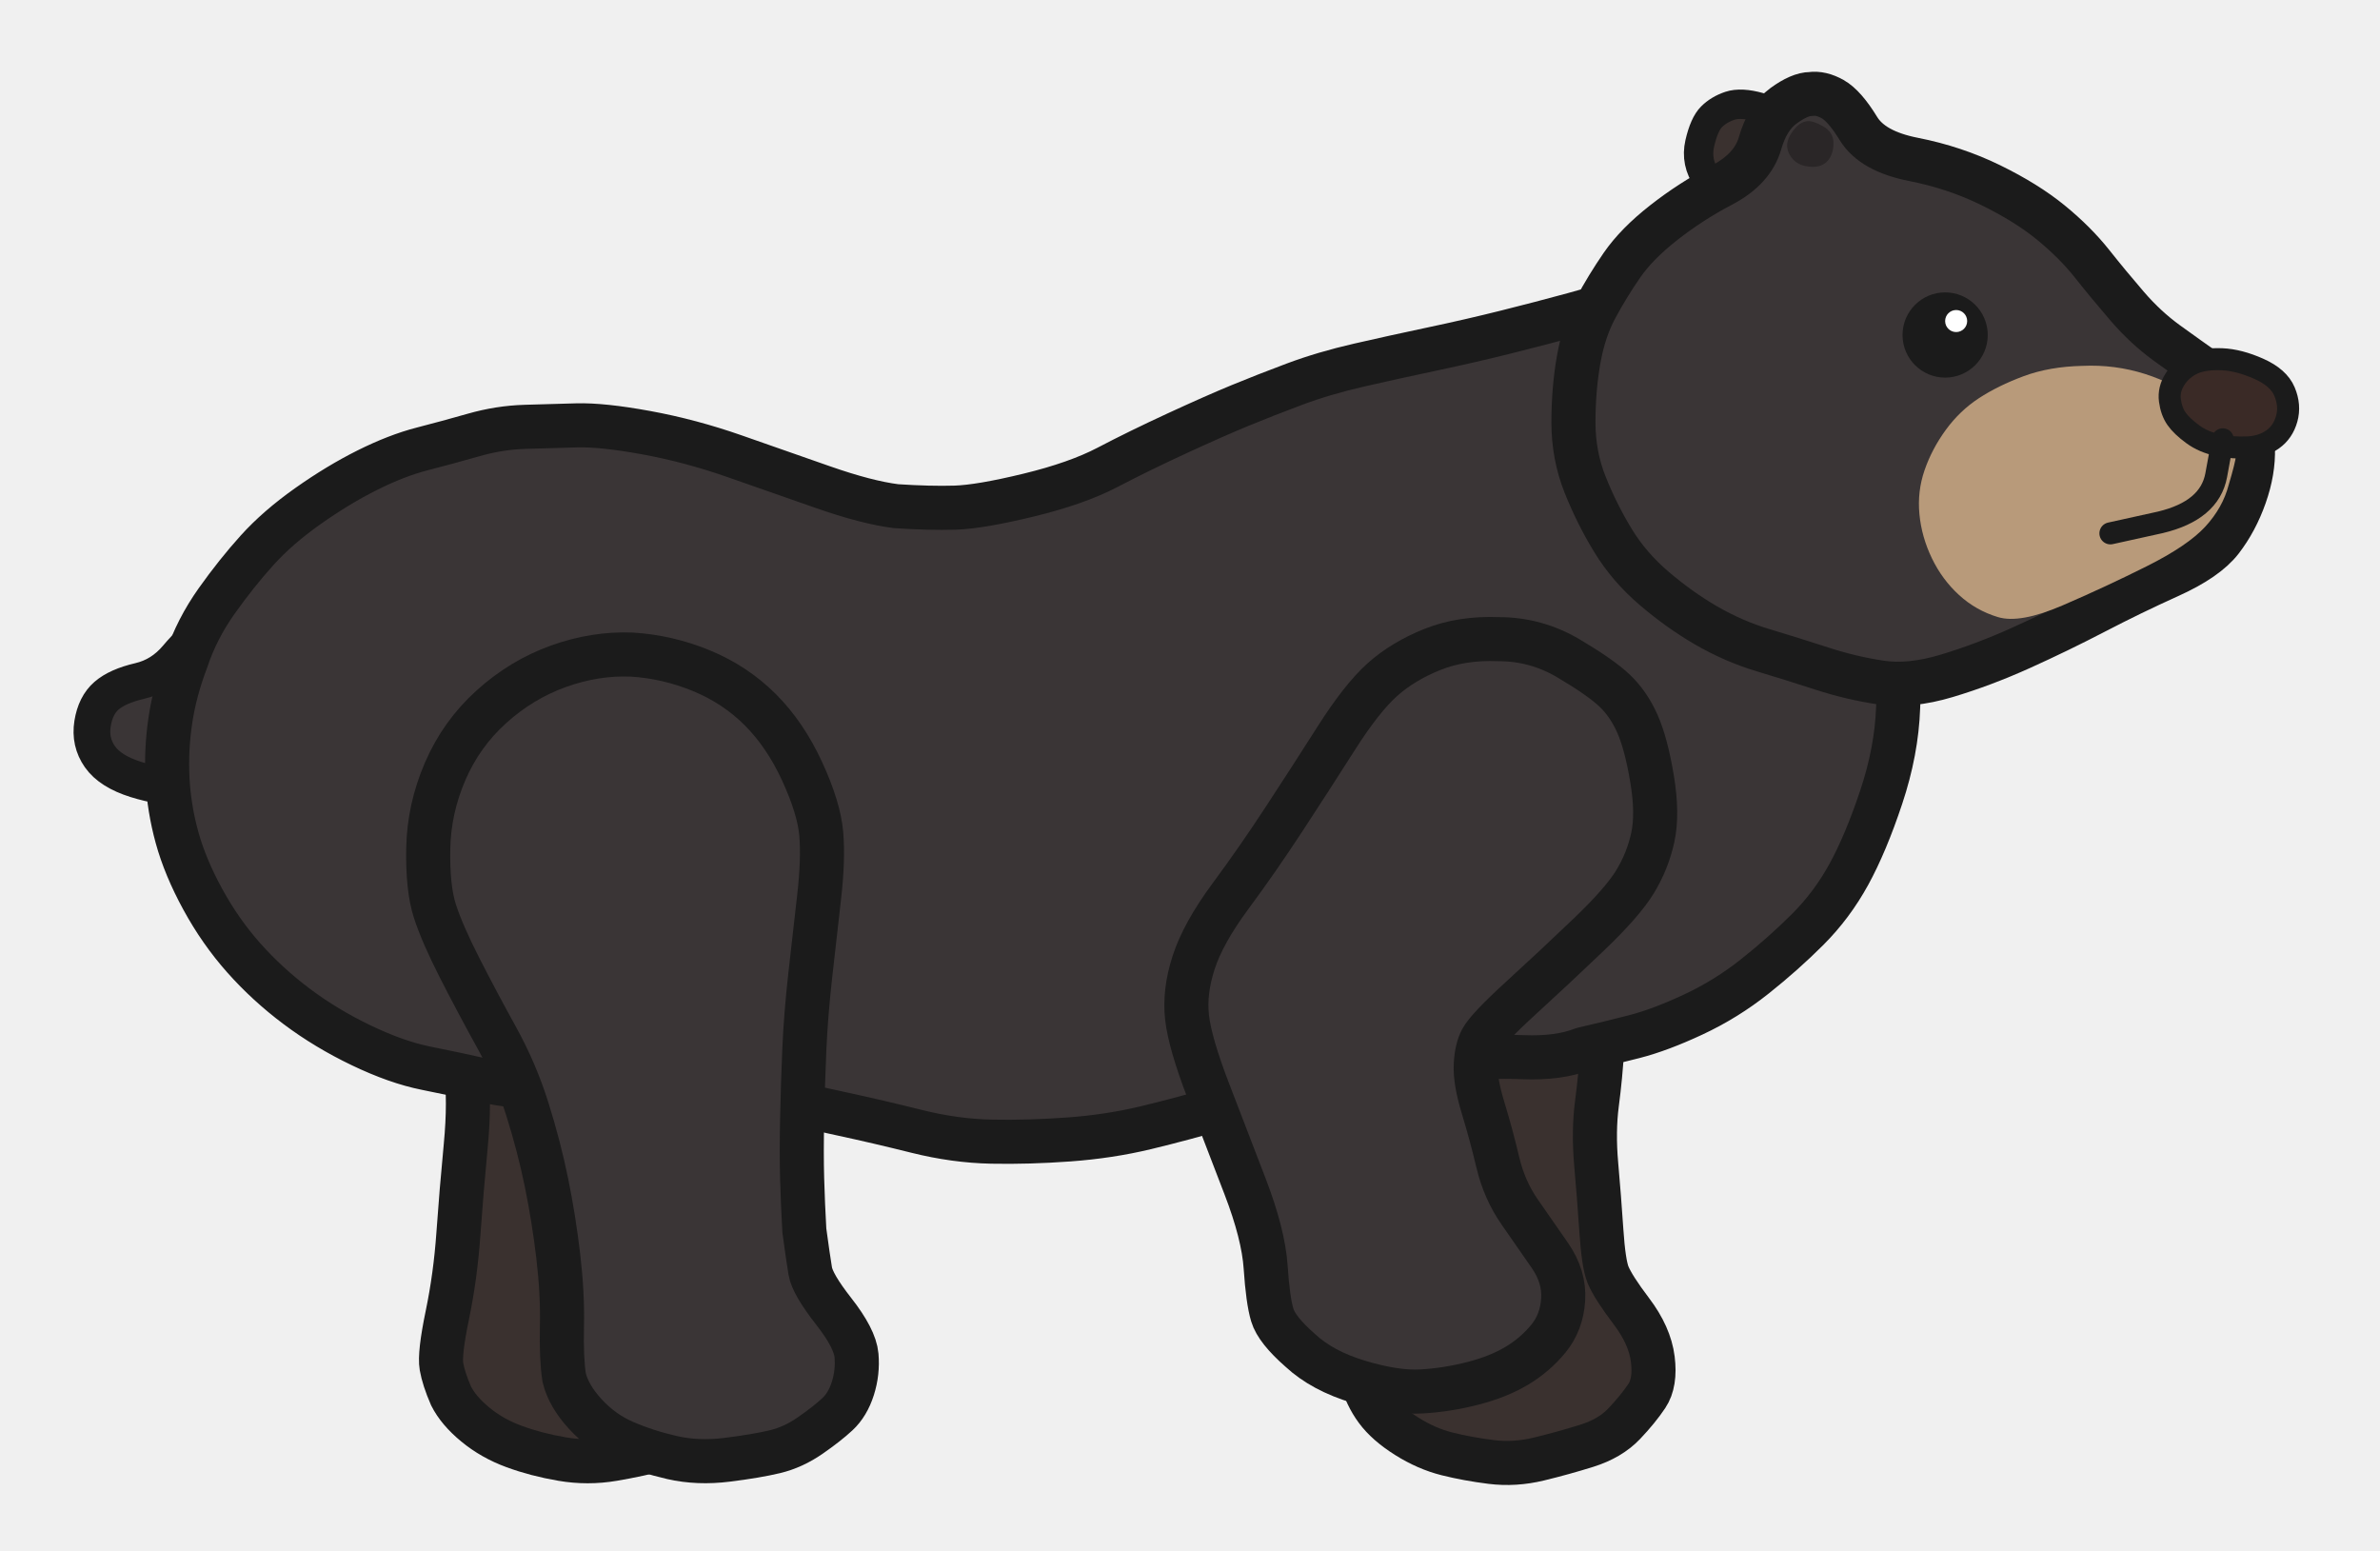
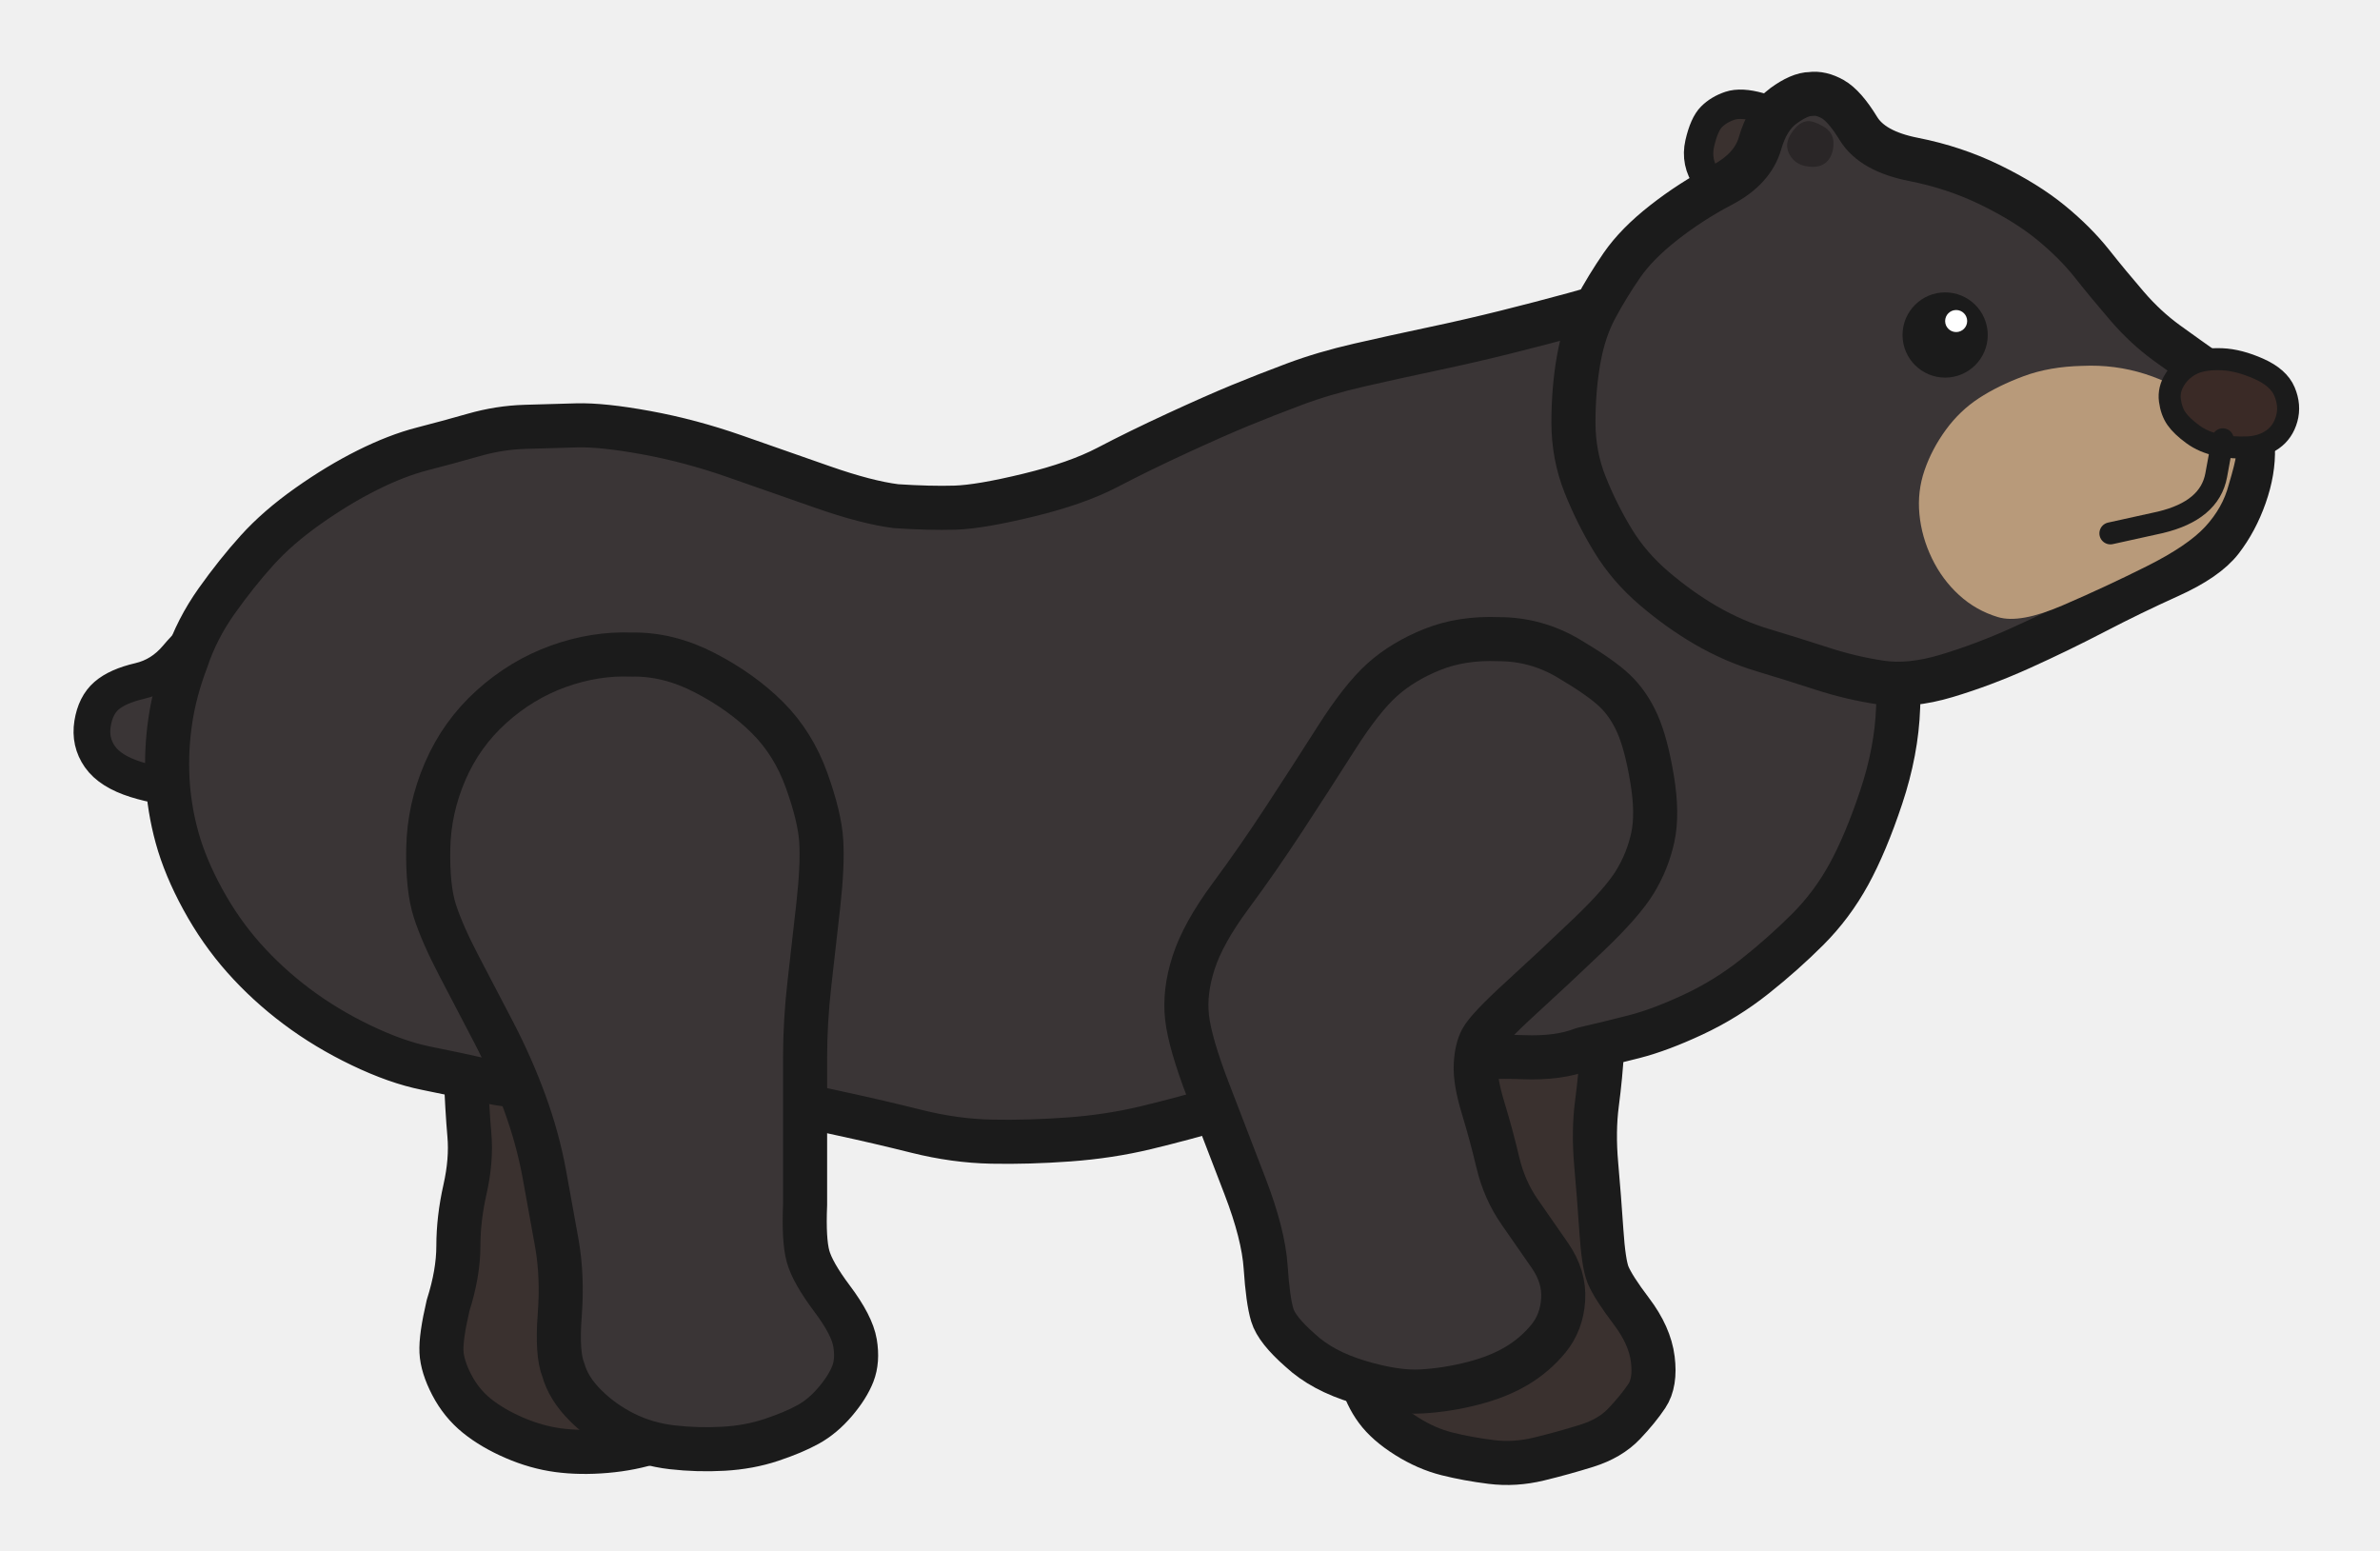
<svg xmlns="http://www.w3.org/2000/svg" viewBox="0 0 324 211" width="324" height="211">
  <g stroke="#1B1B1B" stroke-linecap="round" stroke-linejoin="round">
    <path d="M203.5 86.9Q199 86.8 196 87.8t-5.4 2.6t-4.5 4.1t-3.3 5t-1.8 5.5t-.5 9.2t.1 12.6t-.3 12.7t.5 11.5t1.8 10t1.8 10t.6 9.5q-.4 4.5 .3 7t2.1 4.4t4.1 3.6t5.5 2.4t6 1.1t6.5-.4t6.5-1.8t5.1-3t3.1-3.8t.8-5t-2.9-6.5t-3.2-5q-.6-1.5 -.9-6t-.7-9t.1-8.3t.7-7.4t2-10t3.4-12.6t1.9-9.2t-.9-7.5t-4.3-8.4t-7.7-6t-9-2.2Z" fill="#3A312F" stroke-width="6" />
-     <path d="M84 88.8Q81 88.9 76.5 90.4t-8.3 4.6t-6.2 7t-3.4 9t.4 11.2t2.6 12.6t1.8 10.7t0 10.5t-1 12t-1.5 11t-.8 7t1.3 4q1 2 3.3 3.9t5.3 3t6.5 1.7t7 0t6.5-1.4t5.2-2.6t3.5-3.6t1.6-4.5t-2-6.5t-2.3-6t1.1-6.7t2.4-9.3q1.3-4.7 2.5-9.3t3.2-9.9t4-10.6t2.4-8.7t-.6-9t-2.6-8t-3.4-4.7t-4.5-4t-5-2.9t-5.5-1.6t-6-.5Z" fill="#3A312F" stroke-width="6" />
+     <path d="M84 88.8Q81 88.9 76.5 90.4t-8.3 4.6t-6.2 7t-3.4 8.5t-.6 7.5t1.4 8t2.4 10t1.6 10t.5 8.5t-.6 7.4t-.9 7.7t-1.4 8.1q-1 4.3 -.9 6.3t1.4 4.5t3.4 4.2t5.1 3t6 1.7t6.5 .1t6.5-1.3t5.5-2.5t4-3.6t1.8-5.1t-1.8-6.5t-2.2-5.5q-.2-2 1.6-8.8t3.5-13.4t3.8-11.9t3.9-10.3t2.5-8.8t-.6-9.3t-2.6-8t-3.4-4.7t-4.5-4t-5-2.9t-5.5-1.6t-6-.5Z" fill="#3A312F" stroke-width="6" />
    <path d="M33.4 84.9Q30 84.8 28.1 85.9t-4 3.6t-5.1 3.2t-4.5 2t-1.9 3.8t1 4.5t4.9 3.1t7 1.1t7-1.3t6-3.1t3.7-4.8t.3-6q-.8-3 -3.2-5t-5.9-2.1Z" fill="#3A3536" stroke-width="5" />
    <path d="M230.5 38.7Q227 39 222.8 40.3t-8.6 2.5t-9.2 2.4t-10 2.3t-10 2.2t-8.8 2.6t-7.4 2.9t-8.6 3.8t-9.4 4.6t-10.8 3.8t-10 1.7t-8-.2q-4-.5 -10-2.6t-12-4.2t-12-3.2t-9.5-1t-7 .2t-7 1.1t-7 1.9t-7.5 2.9t-8.1 4.9t-6.9 6t-5.5 6.9t-4.1 8q-1.6 4.2 -2.2 8.2t-.4 8t1.3 8t3.5 8.4t5.6 8t7.2 6.6t8.8 5.3t8.8 3.1t8 1.7t8.8 .9t9.7 0t9.7 .1q4.8 0 10 1.2t10.3 2.3t10.3 2.4t10.2 1.4t10.5-.3t10.5-1.6t10.8-2.9t11.4-3.8t10.5-2t9.3-.5t9.3-.4t8.2-1.1q3.5-.8 7-1.7t8-3t8.4-5.2t7.2-6.4t5.6-7.5t4.4-10.5t2.3-12.2t.8-11.3t.7-11.3t.1-9.2t-1.1-6.5t-2.4-5.7q-1.5-2.8 -3.6-5t-4.5-4t-5.4-2.9t-6-1.6t-6.5-.1Z" fill="#3A3536" stroke-width="6" />
-     <path d="M86 89.1Q81 88.9 76 90.7t-9.1 5.5t-6.3 8.8t-2.3 10.5t.9 8.5t3.4 7.8t5 9.4t4.2 9.8t2.6 10t1.6 10t.5 9.5t.3 7q.6 2.5 2.9 5t5.3 3.8t6.5 2.1t7.5 .3t6.5-1.1t4.8-2.2t3.7-2.9t2.1-3.5t.5-4.5t-3.1-6t-3.2-5.5t-.8-5.5q-.2-3.5 -.3-7t0-8.3t.3-9.4t.8-10t1.2-10.6t.3-8.7t-2.6-8.5t-5.7-8.4t-8-5.3t-9.5-2.2Z" fill="#3A3536" stroke-width="6" />
+     <path d="M86 89.1Q81 88.9 76 90.7t-9.1 5.5t-6.3 8.8t-2.3 10.5t.9 8.5t3.3 7.5t4.7 9t4.2 9.5t2.7 9.8t1.7 9.4t.4 9.8t.5 7.5q.7 2.5 3 4.8t5.3 3.8t6.5 1.9t7 .2t6.5-1.2t5-2.1t3.7-3.1t2.4-3.8t.3-4.2t-3.1-6t-3.3-5.8t-.4-7q0-5 0-10t0-10t.6-10.2t1.2-10.6t.4-8.7t-2-8.3t-5.3-8.5t-8.5-6.1t-10-2.5Z" fill="#3A3536" stroke-width="6" />
    <path d="M204 87Q199 86.8 195 88.4t-6.8 4.1t-6.3 8t-7.1 11t-7.3 10.5t-5 9t-.9 7.5t2.9 10t5 13t2.8 11t.9 6.5t3.8 4.8q3 2.8 8 4.3t8.5 1.3t7-1.1t6-2.4t4.3-3.7t2-5.3t-1.8-6t-4.1-5.9t-3-6.8t-2-7.4t-1-5.8t.8-3.5q.8-1.5 5.4-5.7t9.2-8.6t6.3-7.2t2.4-6t-.1-8t-2-7.5t-3.1-4.5t-6.3-4.4t-9.5-2.6Z" fill="#3A3536" stroke-width="6" />
    <path d="M239.5 14.6Q237 13.9 235.5 14.4t-2.5 1.5t-1.6 3.6t1 4.9t4.1 2.8t4.7-.8t2.9-3.9t-.7-4.9t-3.9-3Z" fill="#3A312F" stroke-width="4" />
    <path d="M246.5 12.8Q245 12.8 242.8 14.4t-3.2 5.1t-5.2 5.7t-7.9 5.1t-5.7 5.8t-3.6 5.9t-2.3 7t-.7 8.5t1.6 8.5t3.8 7.6t5.6 6.5t7 5q3.8 2.2 7.8 3.4t8 2.5t8 1.9t9-.9t10.1-3.8t10.1-4.9t10.1-4.9t7.1-4.9t3.2-6t1.1-6.5t-1.5-5.5t-4.3-4.6q-3-2.1 -5.9-4.2t-5.4-5t-4.8-5.8t-5.6-5.6t-8.2-5.1t-10.5-3.5t-7.5-4.2t-3.5-4t-3-.7Z" fill="#3A3536" stroke-width="6" />
    <path d="M246 16.5Q245 16.6 244.1 17.8t-.8 2.2t.9 1.8t2.3 .9t2.3-.8t.8-2.4t-1.4-2.3t-2.2-.7Z" fill="#2A2627" stroke="none" data-noink="1" />
    <path d="M283.5 49.8Q279 49.9 275.5 51.2t-6.1 3t-4.5 4.3t-2.9 5.5t-.7 6t1.7 6t3.7 5t5.3 3t8.8-1.6t11.4-5.3t8-5.4t3.2-5.7q.9-3 1-4t-1.2-3t-4.2-4.4t-7-3.7t-8.5-1.1Z" fill="#B89A7A" stroke="none" data-noink="1" />
    <circle cx="264.8" cy="45.6" r="4.3" fill="#1B1B1B" stroke-width="3" />
    <circle cx="266.3" cy="43.7" r="1.5" fill="#FFFFFF" stroke="none" data-noink="1" />
    <path d="M302.5 48.9Q300 48.8 298.5 49.5t-2.4 2.1t-.7 2.9t.9 2.5t2.2 2.1t3.5 1.5t4 .3t3.4-1.1t1.9-2.8t-.3-3.7t-3.5-3.1t-5-1.3Z" fill="#3A2A26" stroke-width="3" />
    <path d="M302.6 59.8L301.7 64.7Q300.8 69.5 294.1 71.1L287.3 72.6" fill="none" stroke-width="3" />
  </g>
</svg>
